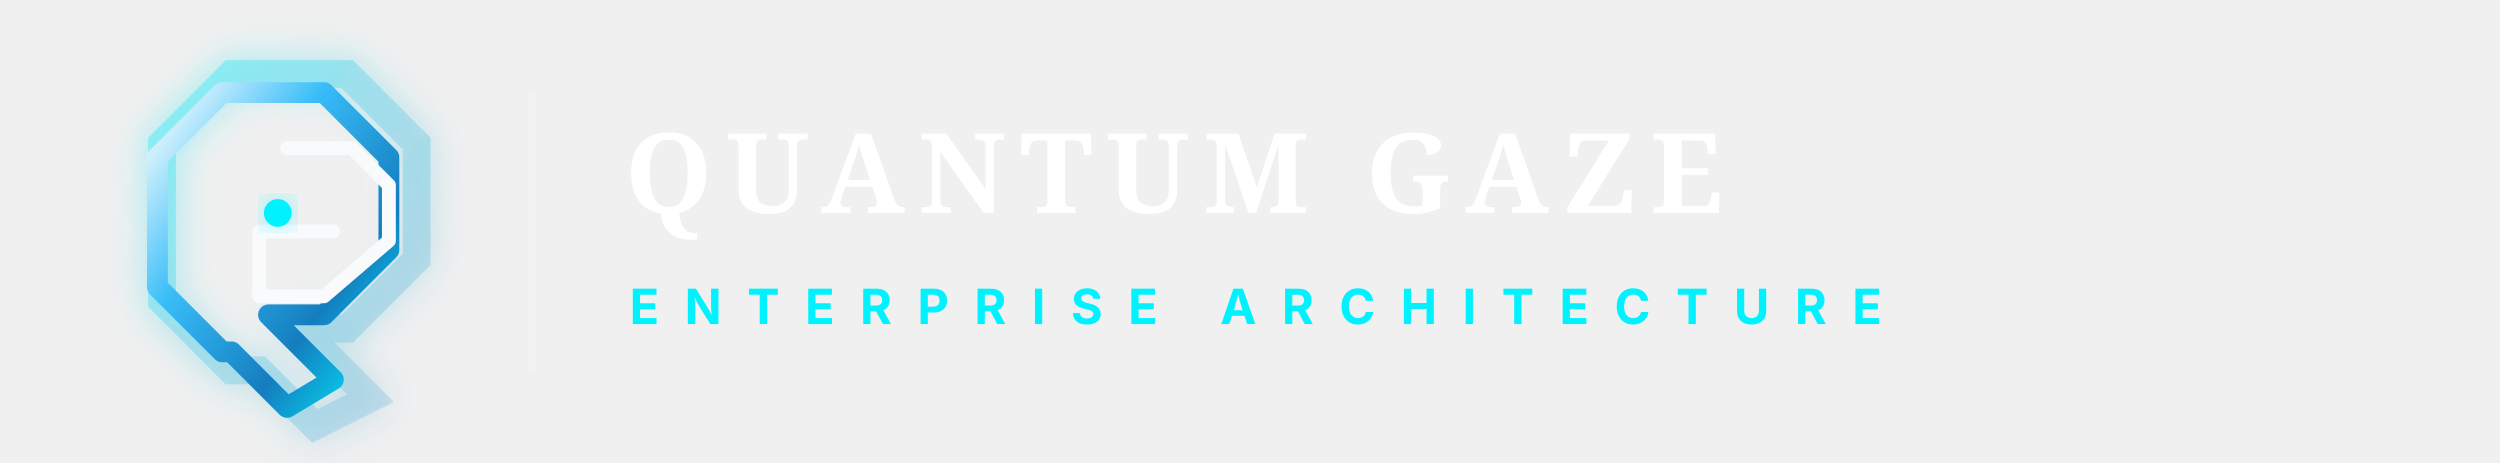
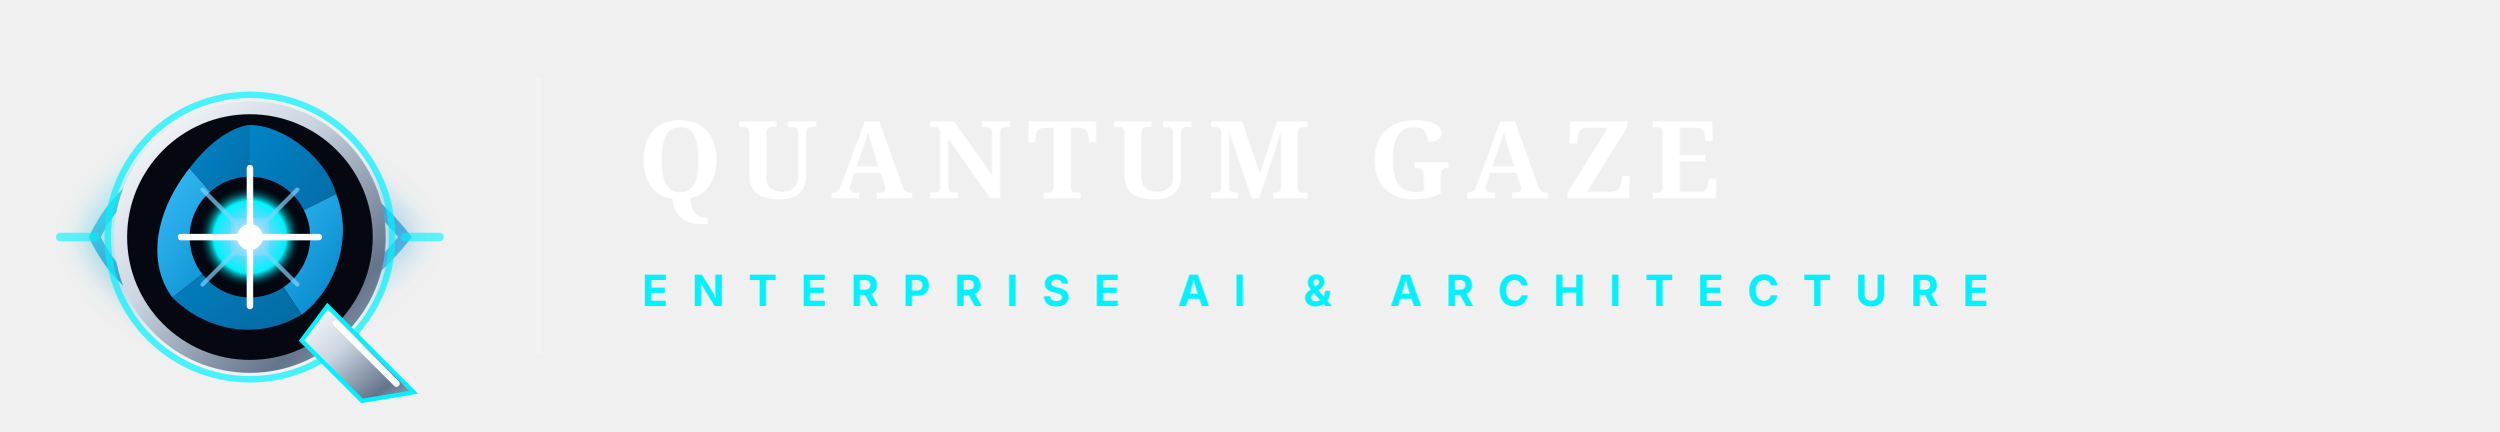
- <svg xmlns="http://www.w3.org/2000/svg" viewBox="0 0 540 100" width="100%" height="100%">
+ <svg xmlns="http://www.w3.org/2000/svg" viewBox="0 0 580 100" width="100%" height="100%">
  <defs>
-     <linearGradient id="qgCrestGrad" x1="0%" y1="0%" x2="100%" y2="100%">
+     <linearGradient id="neonCyanGrad" x1="0%" y1="0%" x2="100%" y2="100%">
+       <stop offset="0%" stop-color="#00f2fe" />
+       <stop offset="50%" stop-color="#147dbf" />
+       <stop offset="100%" stop-color="#38bdf8" />
+     </linearGradient>
+     <linearGradient id="titaniumGrad" x1="0%" y1="0%" x2="100%" y2="100%">
      <stop offset="0%" stop-color="#ffffff" />
-       <stop offset="35%" stop-color="#38bdf8" />
-       <stop offset="70%" stop-color="#147dbf" />
-       <stop offset="100%" stop-color="#00f2fe" />
+       <stop offset="40%" stop-color="#cbd5e1" />
+       <stop offset="80%" stop-color="#64748b" />
+       <stop offset="100%" stop-color="#94a3b8" />
    </linearGradient>
-     <linearGradient id="qgGlowGrad" x1="0%" y1="0%" x2="100%" y2="100%">
-       <stop offset="0%" stop-color="#00f2fe" stop-opacity="0.8" />
-       <stop offset="100%" stop-color="#147dbf" stop-opacity="0.3" />
+     <linearGradient id="irisGrad1" x1="0%" y1="0%" x2="100%" y2="100%">
+       <stop offset="0%" stop-color="#0284c7" />
+       <stop offset="100%" stop-color="#0369a1" />
    </linearGradient>
-     <filter id="glow" x="-20%" y="-20%" width="140%" height="140%">
-       <feGaussianBlur stdDeviation="4" result="blur" />
+     <linearGradient id="irisGrad2" x1="0%" y1="0%" x2="100%" y2="100%">
+       <stop offset="0%" stop-color="#38bdf8" />
+       <stop offset="100%" stop-color="#0284c7" />
+     </linearGradient>
+     <radialGradient id="singularityCore" cx="50%" cy="50%" r="50%">
+       <stop offset="0%" stop-color="#ffffff" />
+       <stop offset="30%" stop-color="#7dd3fc" />
+       <stop offset="70%" stop-color="#00f2fe" />
+       <stop offset="100%" stop-color="transparent" />
+     </radialGradient>
+     <filter id="neonGlow" x="-20%" y="-20%" width="140%" height="140%">
+       <feGaussianBlur stdDeviation="3.5" result="blur" />
      <feComposite in="SourceGraphic" in2="blur" operator="over" />
    </filter>
  </defs>
-   <g transform="translate(10, 8)">
-     <path d="M40 8 L65 8 L80 23 L80 48 L65 63 L55 63 L70 78 L58 84 L46 72 L40 72 L25 57 L25 23 Z" fill="none" stroke="url(#qgGlowGrad)" stroke-width="6" opacity="0.5" filter="url(#glow)" />
-     <path d="M38 12 L60 12 L74 26 L74 46 L60 60 L48 60 L62 74 L52 80 L40 68 L38 68 L24 54 L24 26 Z" fill="none" stroke="url(#qgCrestGrad)" stroke-width="4.5" stroke-linejoin="round" stroke-linecap="round" />
-     <path d="M52 24 L66 24 L74 32 L74 44 L60 56 L46 56 L46 42 L62 42" fill="none" stroke="#f8fafc" stroke-width="3" stroke-linejoin="round" stroke-linecap="round" />
-     <circle cx="50" cy="38" r="3" fill="#00f2fe" filter="url(#glow)" />
+   <g transform="translate(10, 5)">
+     <path d="M12 50 C24 25, 60 20, 84 50 C60 80, 24 75, 12 50 Z" fill="none" stroke="url(#neonCyanGrad)" stroke-width="2.5" opacity="0.8" filter="url(#neonGlow)" />
+     <path d="M12 50 L4 50 M84 50 L92 50" stroke="#00f2fe" stroke-width="2" stroke-linecap="round" opacity="0.6" />
+     <circle cx="48" cy="50" r="30" fill="#050811" stroke="url(#titaniumGrad)" stroke-width="3" />
+     <circle cx="48" cy="50" r="33" fill="none" stroke="#00f2fe" stroke-width="1.5" opacity="0.7" />
+     <path d="M48 24 C56 24, 66 32, 68 40 L48 50 Z" fill="url(#irisGrad1)" />
+     <path d="M68 40 C72 50, 68 62, 60 68 L48 50 Z" fill="url(#irisGrad2)" />
+     <path d="M60 68 C50 74, 38 72, 30 64 L48 50 Z" fill="url(#irisGrad1)" />
+     <path d="M30 64 C24 56, 26 44, 34 34 L48 50 Z" fill="url(#irisGrad2)" />
+     <path d="M34 34 C40 26, 46 24, 48 24 L48 50 Z" fill="url(#irisGrad1)" />
+     <circle cx="48" cy="50" r="14" fill="#030712" />
+     <circle cx="48" cy="50" r="12" fill="url(#singularityCore)" />
+     <path d="M48 34 L48 66 M32 50 L64 50" stroke="#ffffff" stroke-width="1.5" stroke-linecap="round" />
+     <path d="M37 39 L59 61 M37 61 L59 39" stroke="#7dd3fc" stroke-width="1" stroke-linecap="round" opacity="0.7" />
+     <circle cx="48" cy="50" r="3" fill="#ffffff" filter="url(#neonGlow)" />
+     <path d="M66 66 L86 86 L74 88 L60 74 Z" fill="url(#titaniumGrad)" stroke="#00f2fe" stroke-width="1" />
+     <line x1="68" y1="70" x2="82" y2="84" stroke="#ffffff" stroke-width="1.5" stroke-linecap="round" />
  </g>
-   <line x1="115" y1="20" x2="115" y2="80" stroke="rgba(255, 255, 255, 0.15)" stroke-width="1.5" />
-   <text x="135" y="46" font-family="'Libre Baskerville', Georgia, serif" font-size="24" font-weight="700" fill="#ffffff" letter-spacing="3">
+   <line x1="125" y1="18" x2="125" y2="82" stroke="rgba(255, 255, 255, 0.18)" stroke-width="1.5" />
+   <text x="148" y="46" font-family="'Libre Baskerville', Georgia, serif" font-size="25" font-weight="700" fill="#ffffff" letter-spacing="3.5">
    QUANTUM GAZE
  </text>
-   <text x="136" y="70" font-family="'Nunito', -apple-system, sans-serif" font-size="10.5" font-weight="700" fill="#00f2fe" letter-spacing="5.5">
-     ENTERPRISE ARCHITECTURE
+   <text x="149" y="71" font-family="'Nunito', -apple-system, sans-serif" font-size="10" font-weight="700" fill="#00f2fe" letter-spacing="5.5">
+     ENTERPRISE AI &amp; ARCHITECTURE
  </text>
</svg>
